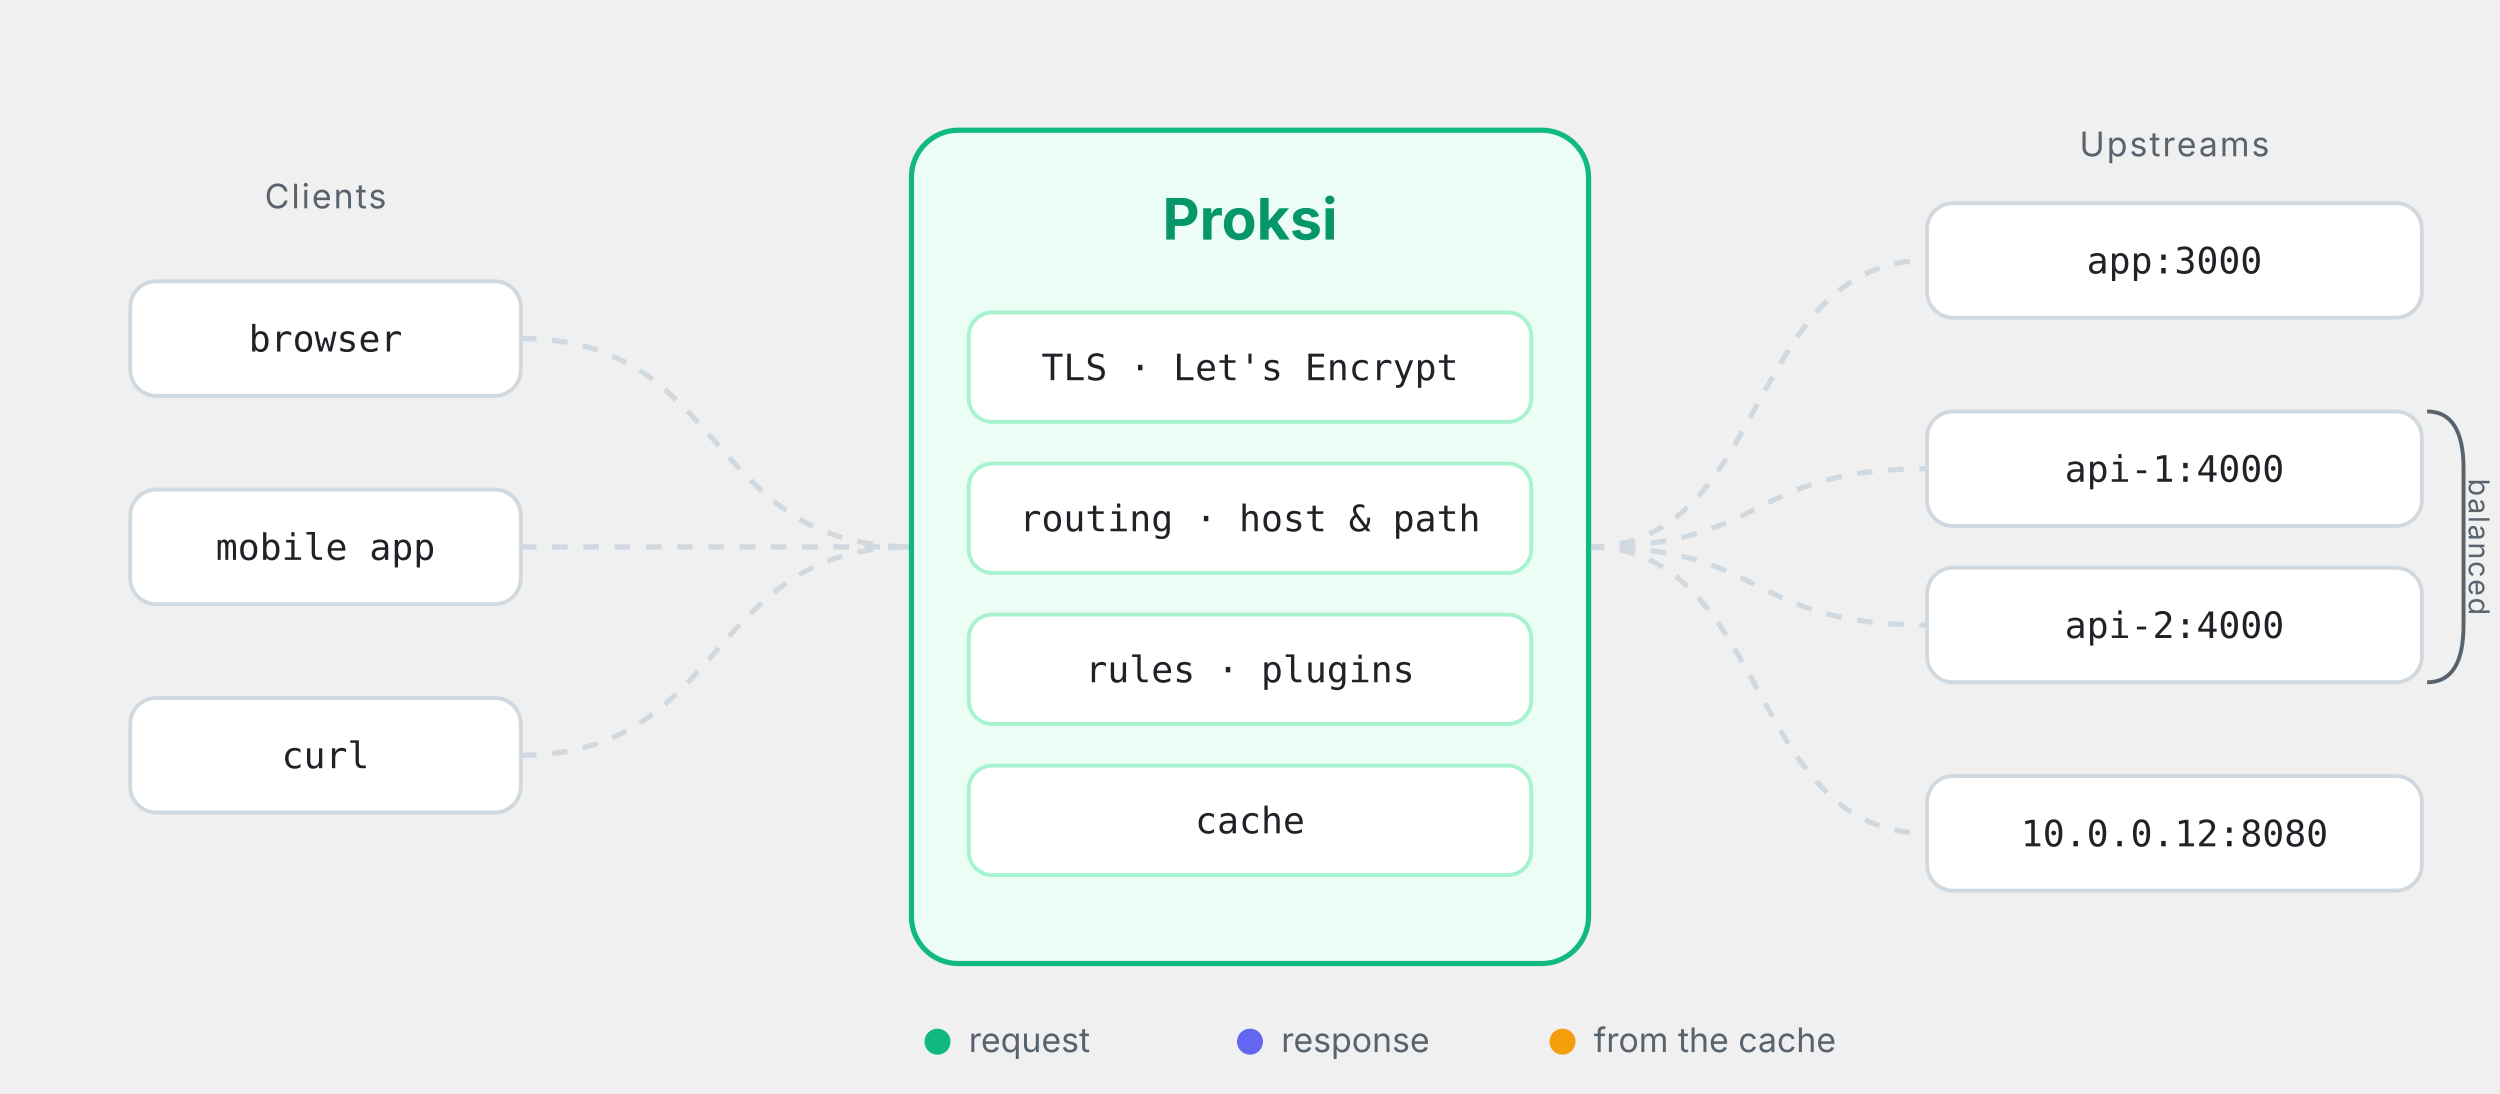
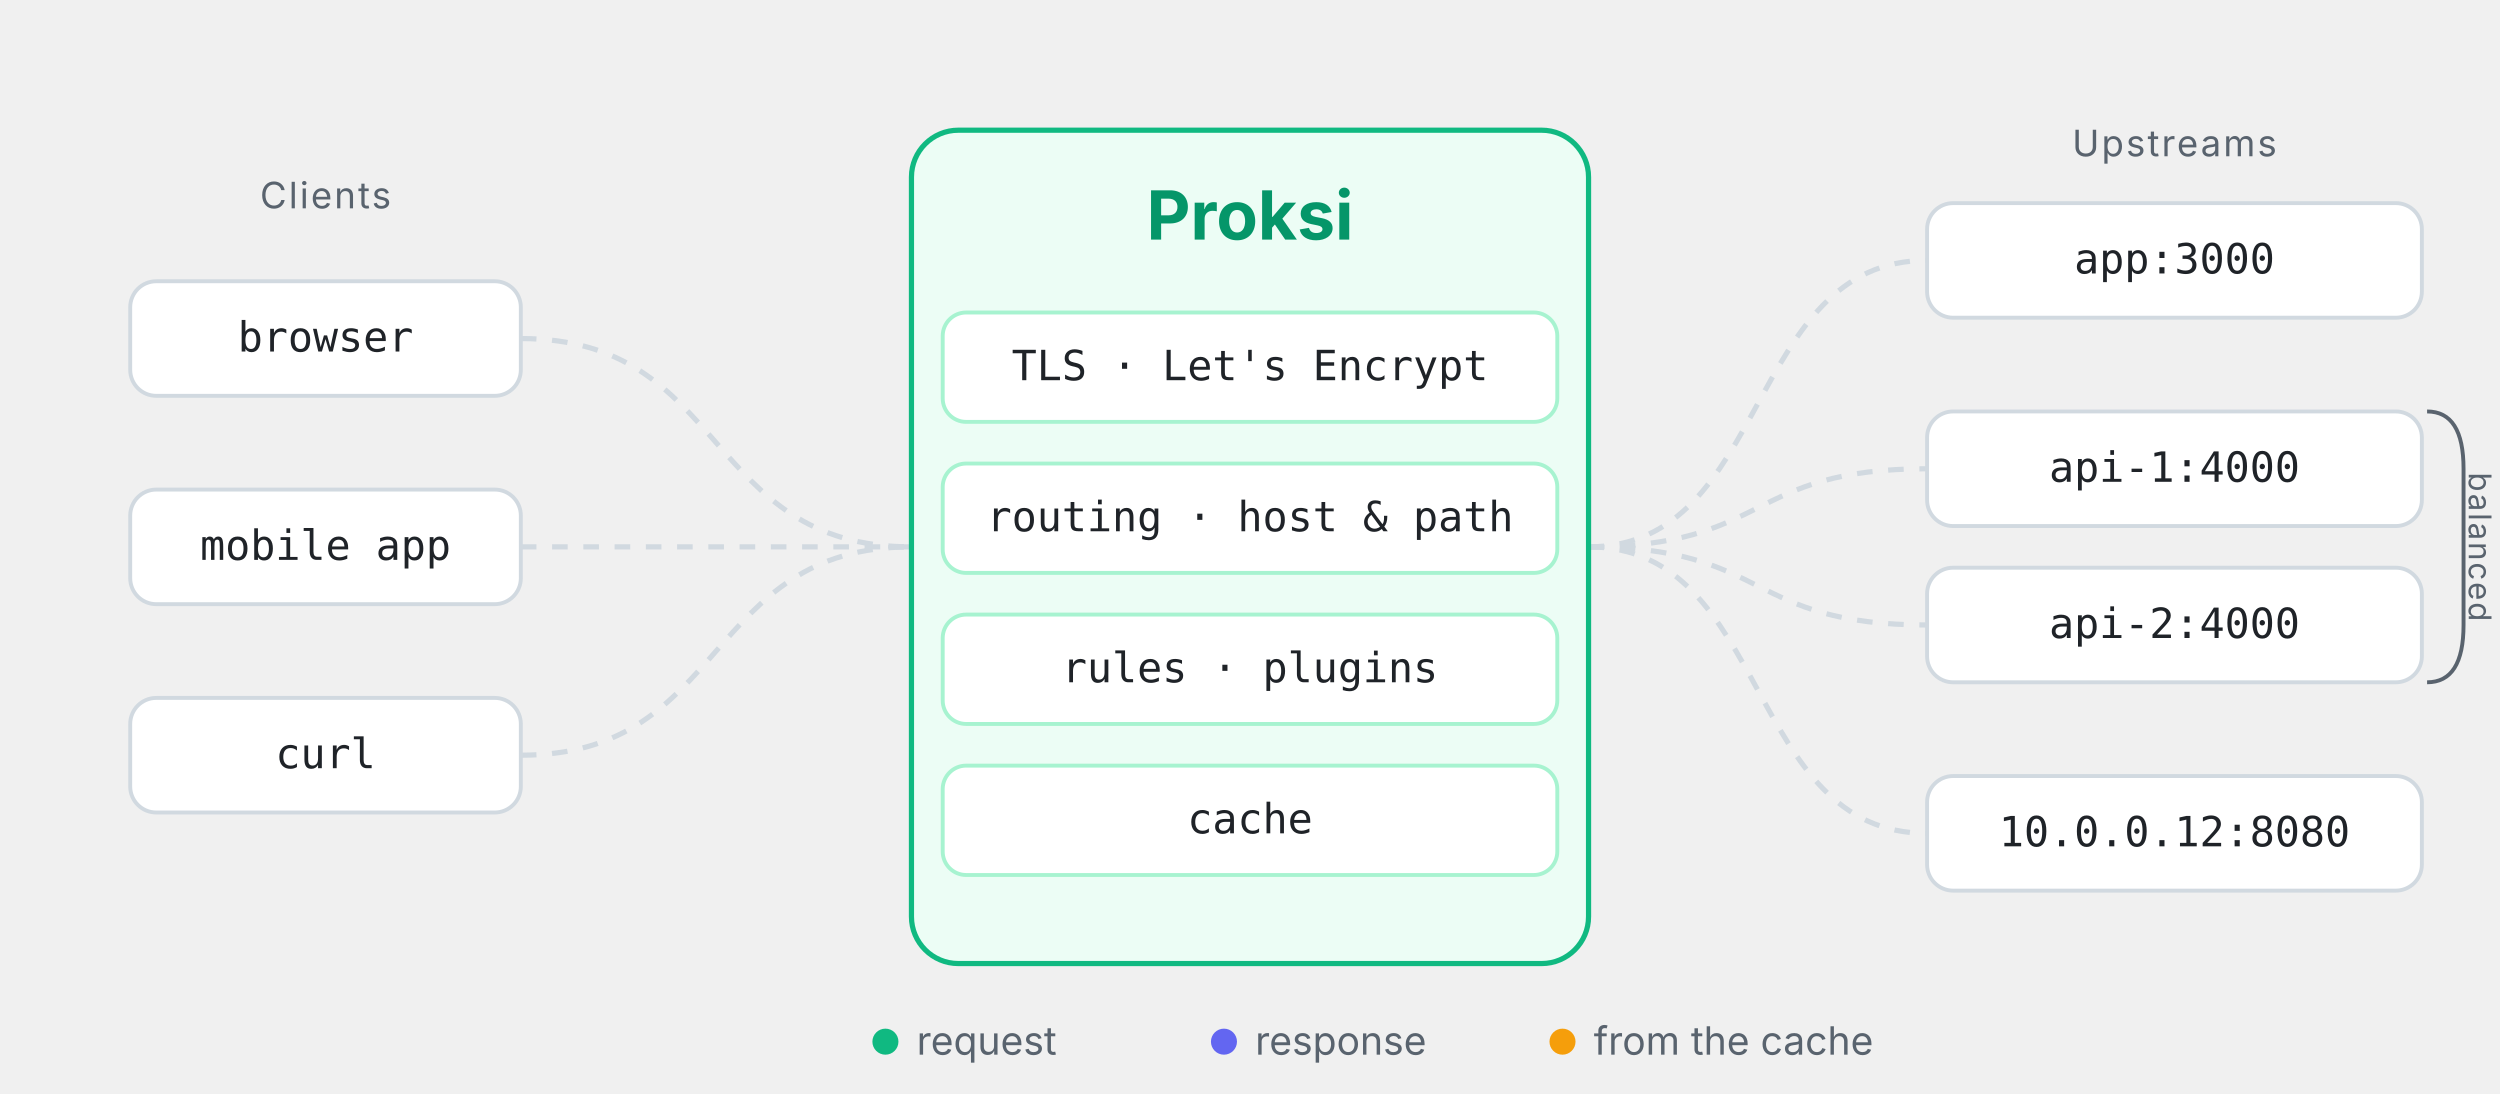
<svg xmlns="http://www.w3.org/2000/svg" viewBox="0 0 960 420" width="960" height="420" role="img" aria-labelledby="title desc">
  <style>
-     text { font-family: ui-monospace, SFMono-Regular, Menlo, Consolas, monospace; font-size: 14px; fill: #1f2328; }
-     .label { font-family: system-ui, -apple-system, "Segoe UI", sans-serif; font-size: 13px; fill: #59636e; letter-spacing: .06em; text-transform: uppercase; }
-     .title { font-family: system-ui, -apple-system, "Segoe UI", sans-serif; font-size: 22px; font-weight: 700; fill: #059669; }
+     text { font-family: ui-monospace, SFMono-Regular, Menlo, Consolas, monospace; font-size: 16px; fill: #1f2328; }
+     .label { font-family: system-ui, -apple-system, "Segoe UI", sans-serif; font-size: 14px; fill: #59636e; letter-spacing: .06em; text-transform: uppercase; }
+     .title { font-family: system-ui, -apple-system, "Segoe UI", sans-serif; font-size: 26px; font-weight: 700; fill: #059669; }
    .wire { fill: none; stroke: #d1d9e0; stroke-width: 2; stroke-dasharray: 6 6; animation: flow 1.2s linear infinite; }
    @keyframes flow { to { stroke-dashoffset: -12; } }
    @media (prefers-reduced-motion: reduce) { .packet, .glow { display: none; } .wire { animation: none; } }
  </style>
  <defs>
    <path id="c0" d="M200,130 C280,130 270,210 350,210" />
    <path id="c1" d="M200,210 C280,210 270,210 350,210" />
    <path id="c2" d="M200,290 C280,290 270,210 350,210" />
    <path id="u0" d="M610,210 C680,210 670,100 740,100" />
    <path id="u1" d="M610,210 C680,210 670,180 740,180" />
    <path id="u2" d="M610,210 C680,210 670,240 740,240" />
    <path id="u3" d="M610,210 C680,210 670,320 740,320" />
  </defs>
  <text class="label" x="125" y="80" text-anchor="middle">Clients</text>
  <text class="label" x="835" y="60" text-anchor="middle">Upstreams</text>
  <use href="#c0" class="wire" />
  <use href="#c1" class="wire" />
  <use href="#c2" class="wire" />
  <use href="#u0" class="wire" />
  <use href="#u1" class="wire" />
  <use href="#u2" class="wire" />
  <use href="#u3" class="wire" />
  <rect x="50" y="108" width="150" height="44" rx="10" fill="#ffffff" stroke="#d1d9e0" stroke-width="1.5" />
  <text x="125" y="135" text-anchor="middle">browser</text>
  <rect x="50" y="188" width="150" height="44" rx="10" fill="#ffffff" stroke="#d1d9e0" stroke-width="1.5" />
  <text x="125" y="215" text-anchor="middle">mobile app</text>
  <rect x="50" y="268" width="150" height="44" rx="10" fill="#ffffff" stroke="#d1d9e0" stroke-width="1.5" />
  <text x="125" y="295" text-anchor="middle">curl</text>
  <rect x="740" y="78" width="190" height="44" rx="10" fill="#ffffff" stroke="#d1d9e0" stroke-width="1.5" />
  <text x="835" y="105" text-anchor="middle">app:3000</text>
  <rect x="740" y="158" width="190" height="44" rx="10" fill="#ffffff" stroke="#d1d9e0" stroke-width="1.5" />
  <text x="835" y="185" text-anchor="middle">api-1:4000</text>
  <rect x="740" y="218" width="190" height="44" rx="10" fill="#ffffff" stroke="#d1d9e0" stroke-width="1.5" />
  <text x="835" y="245" text-anchor="middle">api-2:4000</text>
  <rect x="740" y="298" width="190" height="44" rx="10" fill="#ffffff" stroke="#d1d9e0" stroke-width="1.5" />
  <text x="835" y="325" text-anchor="middle">10.0.0.12:8080</text>
  <path d="M932,158 q14,0 14,22 v60 q0,22 -14,22" fill="none" stroke="#59636e" stroke-width="1.5" />
-   <text class="label" x="952" y="214" text-anchor="middle" transform="rotate(90 952 210)" style="font-size:11px">balanced</text>
+   <text class="label" x="952" y="214" text-anchor="middle" transform="rotate(90 952 210)" style="font-size:12px">balanced</text>
  <rect x="350" y="50" width="260" height="320" rx="18" fill="#ecfdf5" stroke="#10b981" stroke-width="2" />
  <text class="title" x="480" y="92" text-anchor="middle">Proksi</text>
-   <rect x="372" y="120" width="216" height="42" rx="9" fill="#ffffff" stroke="#a7f3d0" stroke-width="1.5" />
-   <rect class="glow" x="372" y="120" width="216" height="42" rx="9" fill="none" stroke="#059669" stroke-width="2.5" opacity="0">
+   <rect x="362" y="120" width="236" height="42" rx="9" fill="#ffffff" stroke="#a7f3d0" stroke-width="1.5" />
+   <rect class="glow" x="362" y="120" width="236" height="42" rx="9" fill="none" stroke="#059669" stroke-width="2.5" opacity="0">
    <animate attributeName="opacity" dur="9.0s" repeatCount="indefinite" calcMode="linear" values="0;0;1;0;0;1;0;0;1;0;0;1;0;0;1;0;0;1;0;0" keyTimes="0;0.078;0.094;0.128;0.233;0.25;0.283;0.389;0.406;0.439;0.544;0.561;0.594;0.7;0.717;0.75;0.856;0.872;0.906;1" />
  </rect>
  <text x="480" y="146" text-anchor="middle">TLS · Let's Encrypt</text>
-   <rect x="372" y="178" width="216" height="42" rx="9" fill="#ffffff" stroke="#a7f3d0" stroke-width="1.5" />
-   <rect class="glow" x="372" y="178" width="216" height="42" rx="9" fill="none" stroke="#059669" stroke-width="2.5" opacity="0">
+   <rect x="362" y="178" width="236" height="42" rx="9" fill="#ffffff" stroke="#a7f3d0" stroke-width="1.5" />
+   <rect class="glow" x="362" y="178" width="236" height="42" rx="9" fill="none" stroke="#059669" stroke-width="2.5" opacity="0">
    <animate attributeName="opacity" dur="9.0s" repeatCount="indefinite" calcMode="linear" values="0;0;1;0;0;1;0;0;1;0;0;1;0;0;1;0;0;1;0;0" keyTimes="0;0.091;0.108;0.141;0.247;0.263;0.297;0.402;0.419;0.452;0.558;0.574;0.608;0.713;0.73;0.763;0.869;0.886;0.919;1" />
  </rect>
  <text x="480" y="204" text-anchor="middle">routing · host &amp; path</text>
-   <rect x="372" y="236" width="216" height="42" rx="9" fill="#ffffff" stroke="#a7f3d0" stroke-width="1.5" />
-   <rect class="glow" x="372" y="236" width="216" height="42" rx="9" fill="none" stroke="#059669" stroke-width="2.5" opacity="0">
+   <rect x="362" y="236" width="236" height="42" rx="9" fill="#ffffff" stroke="#a7f3d0" stroke-width="1.5" />
+   <rect class="glow" x="362" y="236" width="236" height="42" rx="9" fill="none" stroke="#059669" stroke-width="2.5" opacity="0">
    <animate attributeName="opacity" dur="9.0s" repeatCount="indefinite" calcMode="linear" values="0;0;1;0;0;1;0;0;1;0;0;1;0;0;1;0;0;1;0;0" keyTimes="0;0.104;0.121;0.154;0.26;0.277;0.31;0.416;0.432;0.466;0.571;0.588;0.621;0.727;0.743;0.777;0.882;0.899;0.932;1" />
  </rect>
  <text x="480" y="262" text-anchor="middle">rules · plugins</text>
-   <rect x="372" y="294" width="216" height="42" rx="9" fill="#ffffff" stroke="#a7f3d0" stroke-width="1.5" />
-   <rect class="glow" x="372" y="294" width="216" height="42" rx="9" fill="none" stroke="#f59e0b" stroke-width="2.5" opacity="0">
+   <rect x="362" y="294" width="236" height="42" rx="9" fill="#ffffff" stroke="#a7f3d0" stroke-width="1.5" />
+   <rect class="glow" x="362" y="294" width="236" height="42" rx="9" fill="none" stroke="#f59e0b" stroke-width="2.5" opacity="0">
    <animate attributeName="opacity" dur="9.0s" repeatCount="indefinite" calcMode="linear" values="0;0;1;0;0" keyTimes="0;0.429;0.446;0.479;1" />
  </rect>
  <text x="480" y="320" text-anchor="middle">cache</text>
  <circle class="packet" r="5" fill="#10b981" opacity="0">
    <animateMotion dur="9.0s" repeatCount="indefinite" calcMode="linear" keyPoints="0;0;1;1" keyTimes="0;0;0.078;1">
      <mpath href="#c0" />
    </animateMotion>
    <animate attributeName="opacity" dur="9.0s" repeatCount="indefinite" calcMode="discrete" values="0;1;0" keyTimes="0;0;0.078" />
  </circle>
  <circle class="packet" r="5" fill="#10b981" opacity="0">
    <animateMotion dur="9.0s" repeatCount="indefinite" calcMode="linear" keyPoints="0;0;1;1" keyTimes="0;0.117;0.194;1">
      <mpath href="#u0" />
    </animateMotion>
    <animate attributeName="opacity" dur="9.0s" repeatCount="indefinite" calcMode="discrete" values="0;1;0" keyTimes="0;0.117;0.194" />
  </circle>
  <circle class="packet" r="5" fill="#6366f1" opacity="0">
    <animateMotion dur="9.0s" repeatCount="indefinite" calcMode="linear" keyPoints="1;1;0;0" keyTimes="0;0.222;0.3;1">
      <mpath href="#u0" />
    </animateMotion>
    <animate attributeName="opacity" dur="9.0s" repeatCount="indefinite" calcMode="discrete" values="0;1;0" keyTimes="0;0.222;0.3" />
  </circle>
  <circle class="packet" r="5" fill="#6366f1" opacity="0">
    <animateMotion dur="9.0s" repeatCount="indefinite" calcMode="linear" keyPoints="1;1;0;0" keyTimes="0;0.3;0.378;1">
      <mpath href="#c0" />
    </animateMotion>
    <animate attributeName="opacity" dur="9.0s" repeatCount="indefinite" calcMode="discrete" values="0;1;0" keyTimes="0;0.3;0.378" />
  </circle>
  <circle class="packet" r="5" fill="#10b981" opacity="0">
    <animateMotion dur="9.0s" repeatCount="indefinite" calcMode="linear" keyPoints="0;0;1;1" keyTimes="0;0.156;0.233;1">
      <mpath href="#c1" />
    </animateMotion>
    <animate attributeName="opacity" dur="9.0s" repeatCount="indefinite" calcMode="discrete" values="0;1;0" keyTimes="0;0.156;0.233" />
  </circle>
  <circle class="packet" r="5" fill="#10b981" opacity="0">
    <animateMotion dur="9.0s" repeatCount="indefinite" calcMode="linear" keyPoints="0;0;1;1" keyTimes="0;0.272;0.35;1">
      <mpath href="#u1" />
    </animateMotion>
    <animate attributeName="opacity" dur="9.0s" repeatCount="indefinite" calcMode="discrete" values="0;1;0" keyTimes="0;0.272;0.35" />
  </circle>
  <circle class="packet" r="5" fill="#6366f1" opacity="0">
    <animateMotion dur="9.0s" repeatCount="indefinite" calcMode="linear" keyPoints="1;1;0;0" keyTimes="0;0.378;0.456;1">
      <mpath href="#u1" />
    </animateMotion>
    <animate attributeName="opacity" dur="9.0s" repeatCount="indefinite" calcMode="discrete" values="0;1;0" keyTimes="0;0.378;0.456" />
  </circle>
  <circle class="packet" r="5" fill="#6366f1" opacity="0">
    <animateMotion dur="9.0s" repeatCount="indefinite" calcMode="linear" keyPoints="1;1;0;0" keyTimes="0;0.456;0.533;1">
      <mpath href="#c1" />
    </animateMotion>
    <animate attributeName="opacity" dur="9.0s" repeatCount="indefinite" calcMode="discrete" values="0;1;0" keyTimes="0;0.456;0.533" />
  </circle>
  <circle class="packet" r="5" fill="#10b981" opacity="0">
    <animateMotion dur="9.0s" repeatCount="indefinite" calcMode="linear" keyPoints="0;0;1;1" keyTimes="0;0.311;0.389;1">
      <mpath href="#c2" />
    </animateMotion>
    <animate attributeName="opacity" dur="9.0s" repeatCount="indefinite" calcMode="discrete" values="0;1;0" keyTimes="0;0.311;0.389" />
  </circle>
  <circle class="packet" r="5" fill="#f59e0b" opacity="0">
    <animateMotion dur="9.0s" repeatCount="indefinite" calcMode="linear" keyPoints="1;1;0;0" keyTimes="0;0.444;0.522;1">
      <mpath href="#c2" />
    </animateMotion>
    <animate attributeName="opacity" dur="9.0s" repeatCount="indefinite" calcMode="discrete" values="0;1;0" keyTimes="0;0.444;0.522" />
  </circle>
  <circle class="packet" r="5" fill="#10b981" opacity="0">
    <animateMotion dur="9.0s" repeatCount="indefinite" calcMode="linear" keyPoints="0;0;1;1" keyTimes="0;0.467;0.544;1">
      <mpath href="#c0" />
    </animateMotion>
    <animate attributeName="opacity" dur="9.0s" repeatCount="indefinite" calcMode="discrete" values="0;1;0" keyTimes="0;0.467;0.544" />
  </circle>
  <circle class="packet" r="5" fill="#10b981" opacity="0">
    <animateMotion dur="9.0s" repeatCount="indefinite" calcMode="linear" keyPoints="0;0;1;1" keyTimes="0;0.583;0.661;1">
      <mpath href="#u2" />
    </animateMotion>
    <animate attributeName="opacity" dur="9.0s" repeatCount="indefinite" calcMode="discrete" values="0;1;0" keyTimes="0;0.583;0.661" />
  </circle>
  <circle class="packet" r="5" fill="#6366f1" opacity="0">
    <animateMotion dur="9.0s" repeatCount="indefinite" calcMode="linear" keyPoints="1;1;0;0" keyTimes="0;0.689;0.767;1">
      <mpath href="#u2" />
    </animateMotion>
    <animate attributeName="opacity" dur="9.0s" repeatCount="indefinite" calcMode="discrete" values="0;1;0" keyTimes="0;0.689;0.767" />
  </circle>
  <circle class="packet" r="5" fill="#6366f1" opacity="0">
    <animateMotion dur="9.0s" repeatCount="indefinite" calcMode="linear" keyPoints="1;1;0;0" keyTimes="0;0.767;0.844;1">
      <mpath href="#c0" />
    </animateMotion>
    <animate attributeName="opacity" dur="9.0s" repeatCount="indefinite" calcMode="discrete" values="0;1;0" keyTimes="0;0.767;0.844" />
  </circle>
  <circle class="packet" r="5" fill="#10b981" opacity="0">
    <animateMotion dur="9.0s" repeatCount="indefinite" calcMode="linear" keyPoints="0;0;1;1" keyTimes="0;0.622;0.7;1">
      <mpath href="#c1" />
    </animateMotion>
    <animate attributeName="opacity" dur="9.0s" repeatCount="indefinite" calcMode="discrete" values="0;1;0" keyTimes="0;0.622;0.7" />
  </circle>
  <circle class="packet" r="5" fill="#10b981" opacity="0">
    <animateMotion dur="9.0s" repeatCount="indefinite" calcMode="linear" keyPoints="0;0;1;1" keyTimes="0;0.739;0.817;1">
      <mpath href="#u3" />
    </animateMotion>
    <animate attributeName="opacity" dur="9.0s" repeatCount="indefinite" calcMode="discrete" values="0;1;0" keyTimes="0;0.739;0.817" />
  </circle>
  <circle class="packet" r="5" fill="#6366f1" opacity="0">
    <animateMotion dur="9.0s" repeatCount="indefinite" calcMode="linear" keyPoints="1;1;0;0" keyTimes="0;0.844;0.922;1">
      <mpath href="#u3" />
    </animateMotion>
    <animate attributeName="opacity" dur="9.0s" repeatCount="indefinite" calcMode="discrete" values="0;1;0" keyTimes="0;0.844;0.922" />
  </circle>
  <circle class="packet" r="5" fill="#6366f1" opacity="0">
    <animateMotion dur="9.0s" repeatCount="indefinite" calcMode="linear" keyPoints="1;1;0;0" keyTimes="0;0.922;1;1">
      <mpath href="#c1" />
    </animateMotion>
    <animate attributeName="opacity" dur="9.0s" repeatCount="indefinite" calcMode="discrete" values="0;1;0" keyTimes="0;0.922;1" />
  </circle>
  <circle class="packet" r="5" fill="#10b981" opacity="0">
    <animateMotion dur="9.0s" repeatCount="indefinite" calcMode="linear" keyPoints="0;0;1;1" keyTimes="0;0.778;0.856;1">
      <mpath href="#c2" />
    </animateMotion>
    <animate attributeName="opacity" dur="9.0s" repeatCount="indefinite" calcMode="discrete" values="0;1;0" keyTimes="0;0.778;0.856" />
  </circle>
  <circle class="packet" r="5" fill="#10b981" opacity="0">
    <animateMotion dur="9.0s" repeatCount="indefinite" calcMode="linear" keyPoints="0;0;1;1" keyTimes="0;0.894;0.972;1">
      <mpath href="#u1" />
    </animateMotion>
    <animate attributeName="opacity" dur="9.0s" repeatCount="indefinite" calcMode="discrete" values="0;1;0" keyTimes="0;0.894;0.972" />
  </circle>
  <circle class="packet" r="5" fill="#6366f1" opacity="0">
    <animateMotion dur="9.0s" repeatCount="indefinite" calcMode="linear" keyPoints="1;1;0;0" keyTimes="0;0;0.078;1">
      <mpath href="#u1" />
    </animateMotion>
    <animate attributeName="opacity" dur="9.0s" repeatCount="indefinite" calcMode="discrete" values="0;1;0" keyTimes="0;0;0.078" />
  </circle>
  <circle class="packet" r="5" fill="#6366f1" opacity="0">
    <animateMotion dur="9.0s" repeatCount="indefinite" calcMode="linear" keyPoints="1;1;0;0" keyTimes="0;0.078;0.156;1">
      <mpath href="#c2" />
    </animateMotion>
    <animate attributeName="opacity" dur="9.0s" repeatCount="indefinite" calcMode="discrete" values="0;1;0" keyTimes="0;0.078;0.156" />
  </circle>
-   <circle cx="360" cy="400" r="5" fill="#10b981" />
-   <text class="label" x="372" y="404" style="text-transform:none;letter-spacing:0">request</text>
-   <circle cx="480" cy="400" r="5" fill="#6366f1" />
-   <text class="label" x="492" y="404" style="text-transform:none;letter-spacing:0">response</text>
+   <circle cx="340" cy="400" r="5" fill="#10b981" />
+   <text class="label" x="352" y="405" style="text-transform:none;letter-spacing:0;font-size:15px">request</text>
+   <circle cx="470" cy="400" r="5" fill="#6366f1" />
+   <text class="label" x="482" y="405" style="text-transform:none;letter-spacing:0;font-size:15px">response</text>
  <circle cx="600" cy="400" r="5" fill="#f59e0b" />
-   <text class="label" x="612" y="404" style="text-transform:none;letter-spacing:0">from the cache</text>
+   <text class="label" x="612" y="405" style="text-transform:none;letter-spacing:0;font-size:15px">from the cache</text>
</svg>
